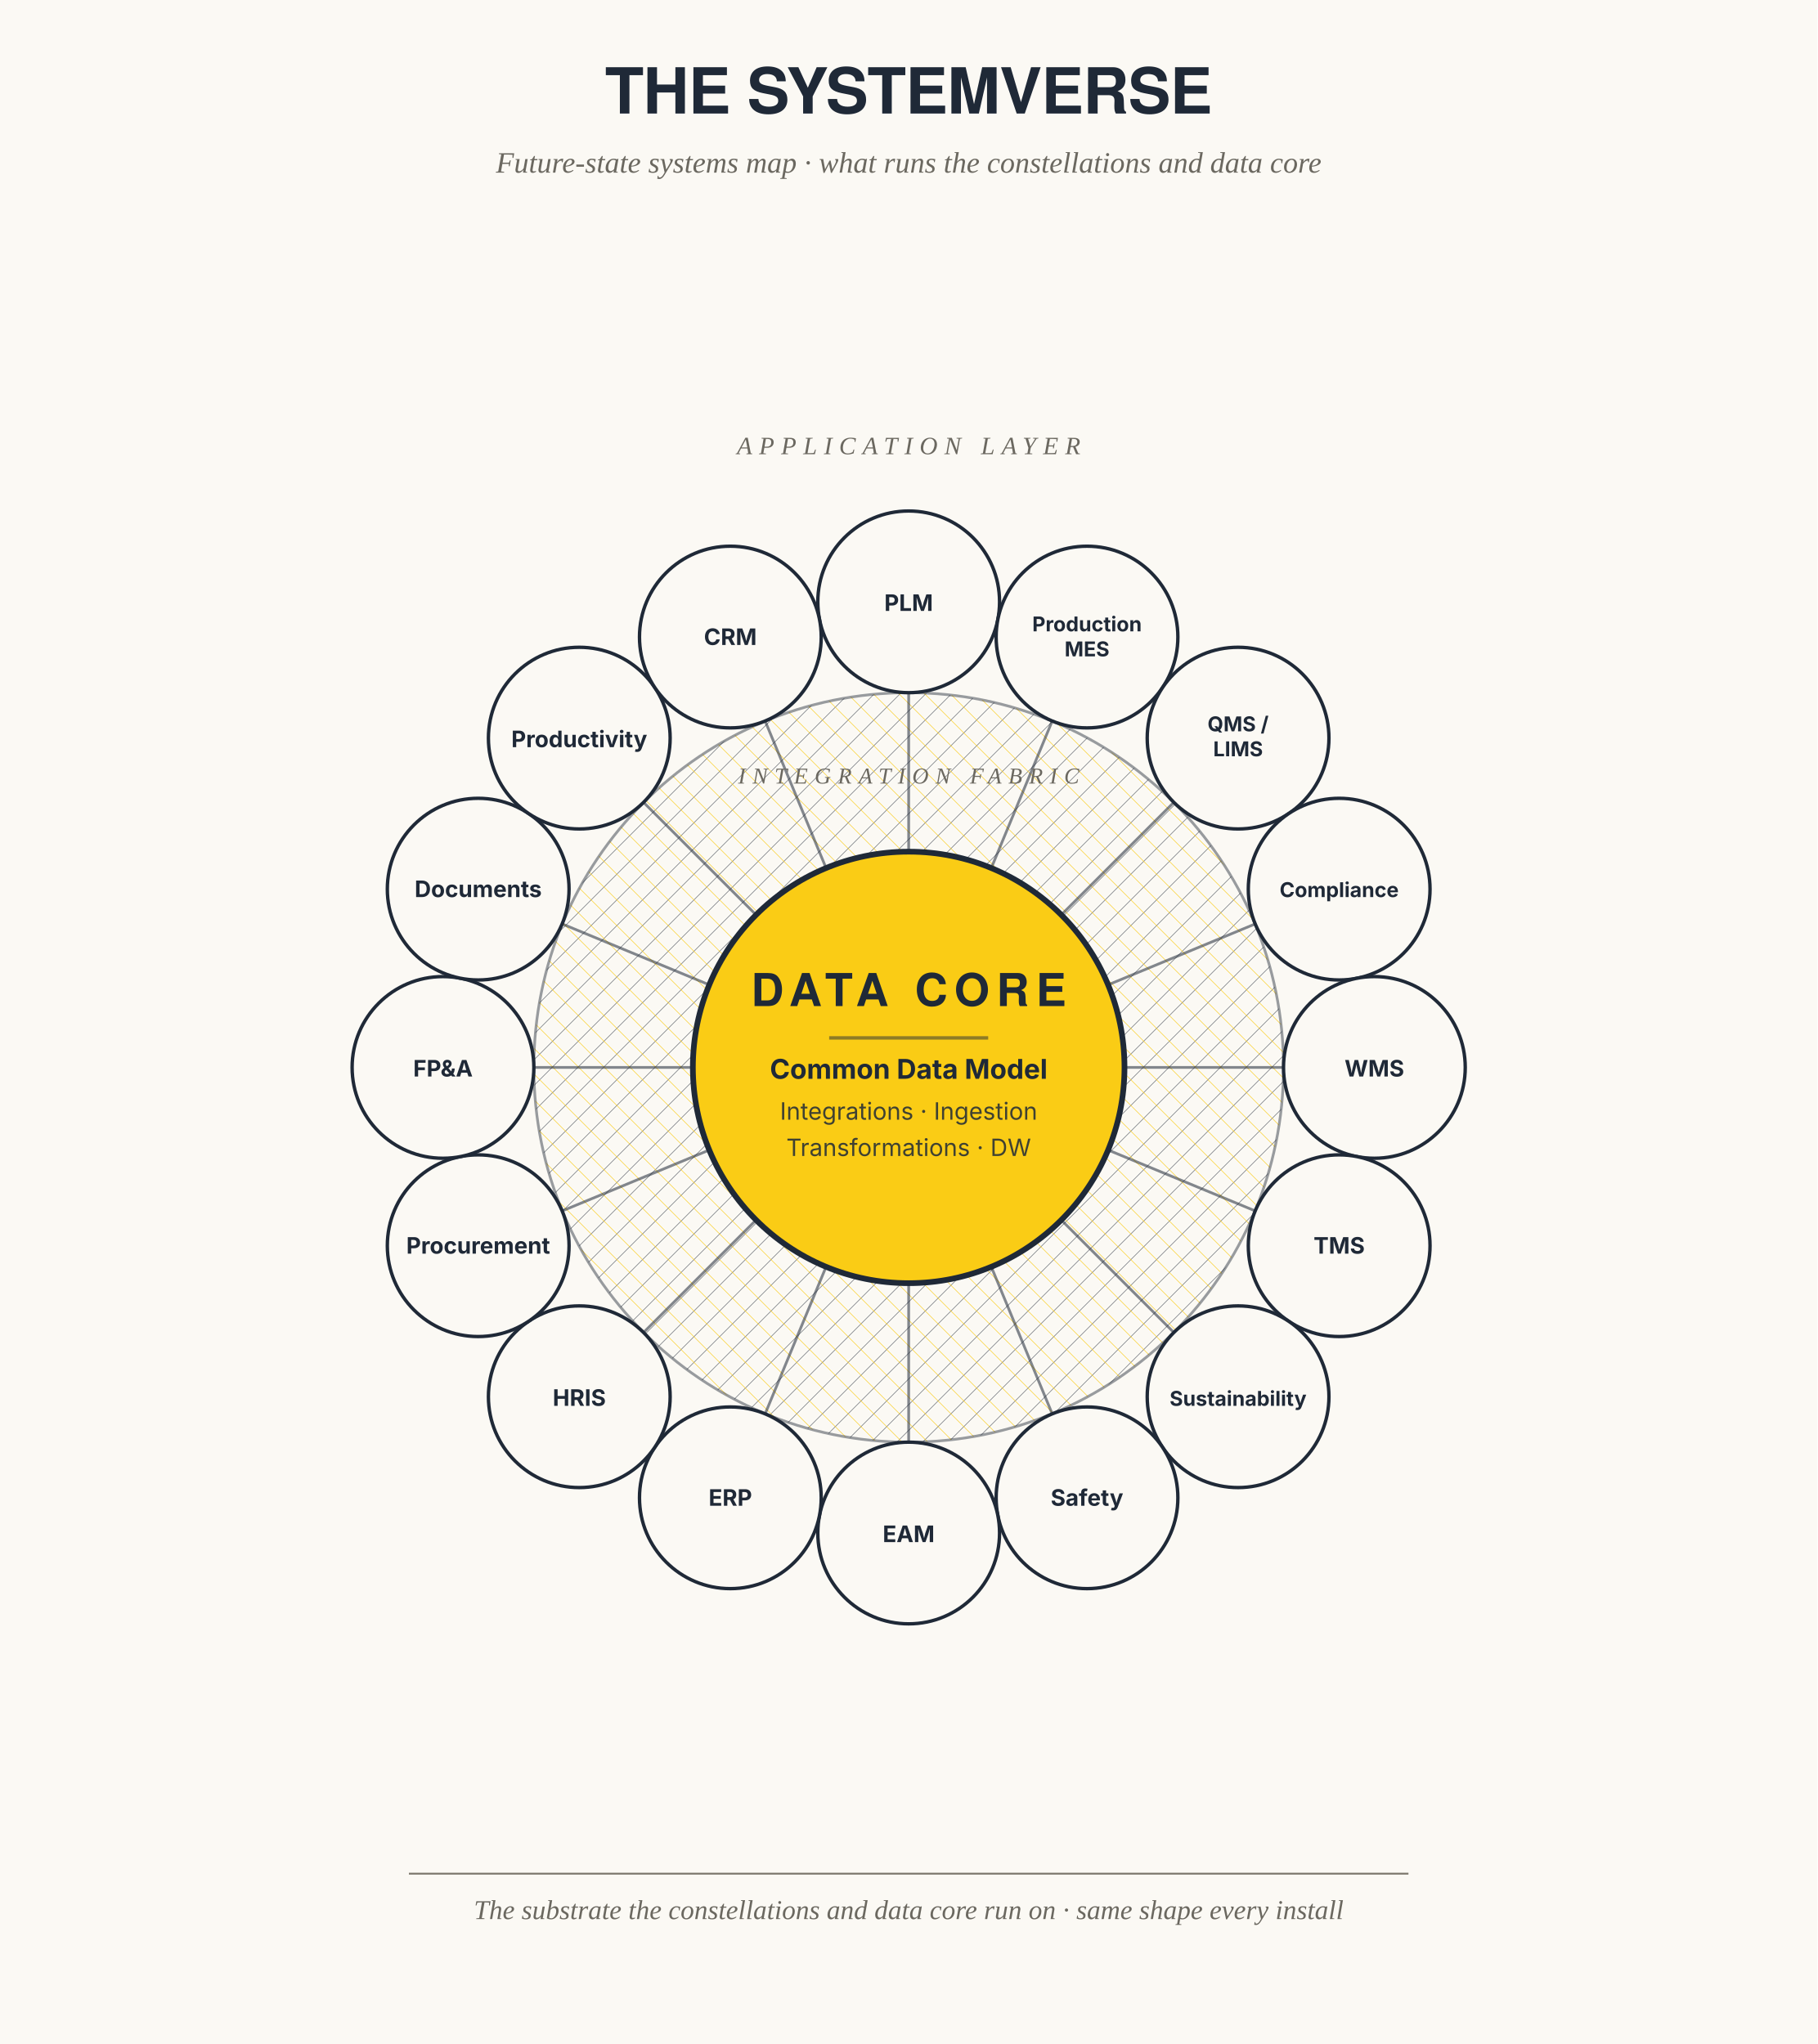
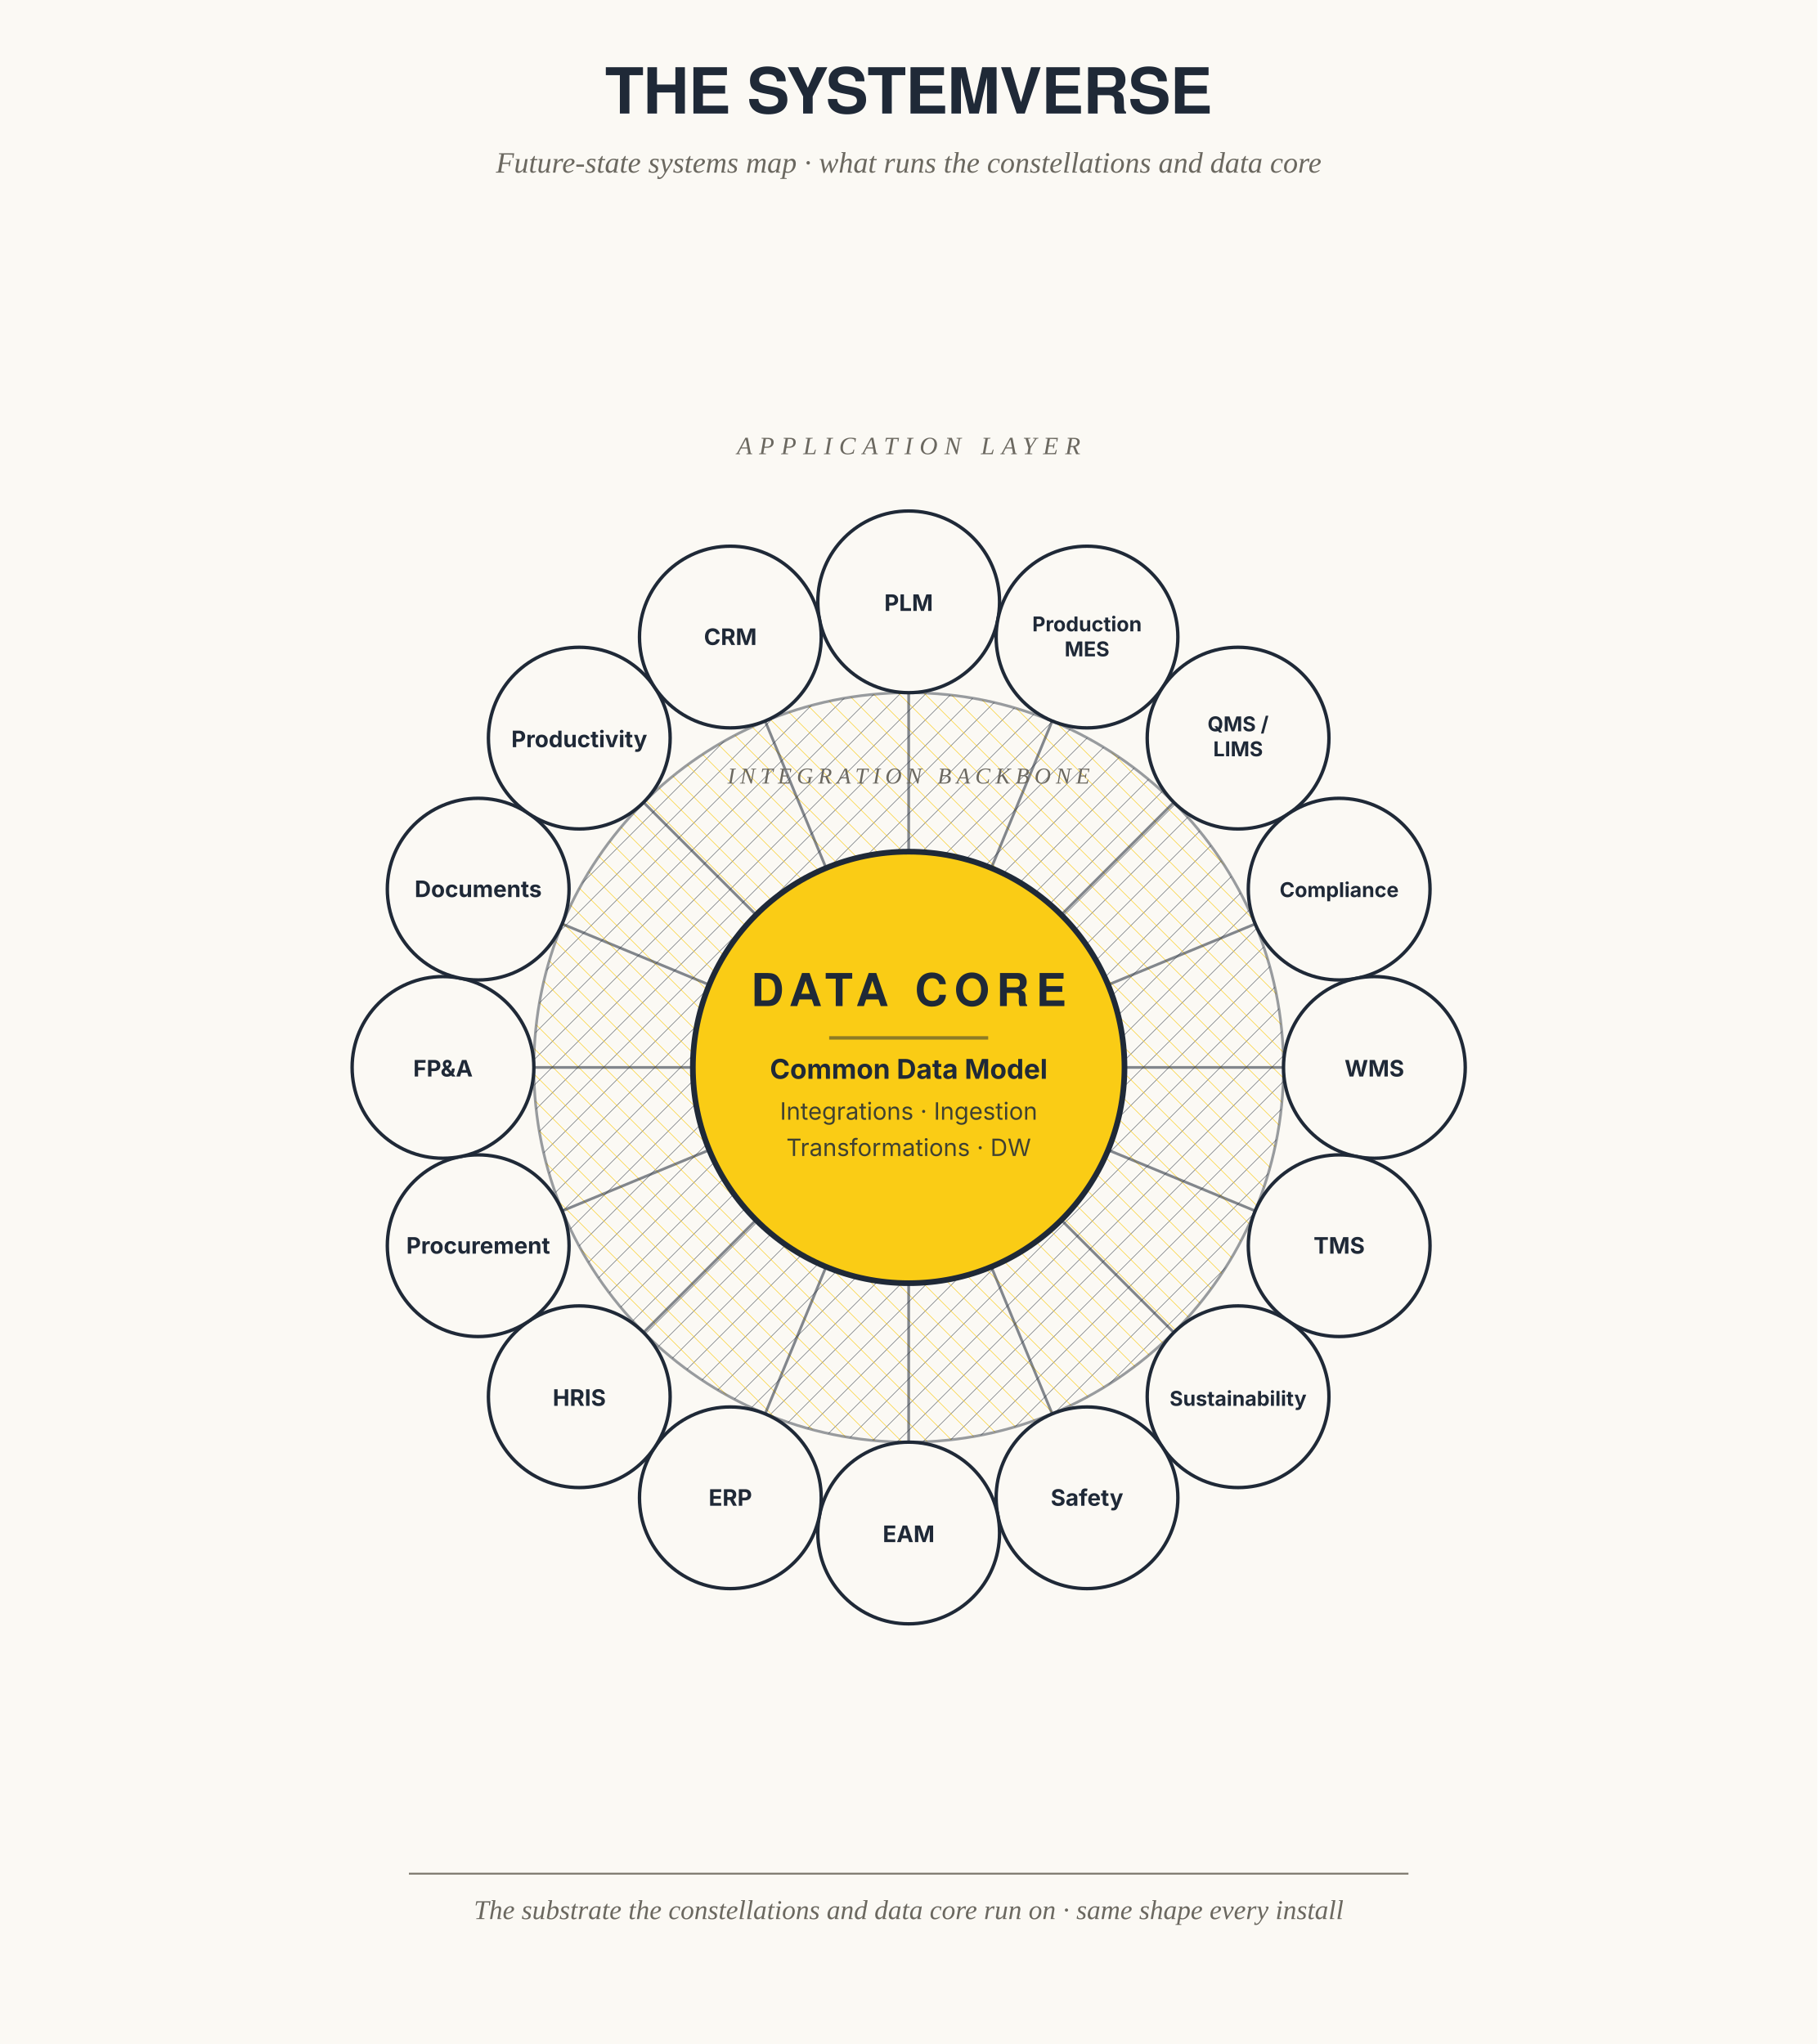
<svg xmlns="http://www.w3.org/2000/svg" viewBox="0 0 800 900" role="img" aria-labelledby="sv-title sv-desc">
  <defs>
    <pattern id="integration-fabric" patternUnits="userSpaceOnUse" width="8" height="8" patternTransform="rotate(45)">
      <rect width="8" height="8" fill="#FBF9F4" />
      <line x1="0" y1="0" x2="0" y2="8" stroke="#1F2937" stroke-width="0.7" stroke-opacity="0.45" />
      <line x1="0" y1="0" x2="8" y2="0" stroke="#FACC15" stroke-width="0.6" stroke-opacity="0.70" />
    </pattern>
  </defs>
  <rect width="800" height="900" fill="#FBF9F4" />
  <text x="400" y="50" text-anchor="middle" font-weight="900" font-size="28" fill="#1F2937" letter-spacing="-0.3" font-family="'Helvetica Neue', 'Arial Black', Impact, system-ui, sans-serif">THE SYSTEMVERSE</text>
  <text x="400" y="76" text-anchor="middle" font-style="italic" font-size="13" fill="#6B6860" font-family="Georgia, 'Times New Roman', serif">Future-state systems map · what runs the constellations and data core</text>
  <text x="400" y="200" text-anchor="middle" font-style="italic" font-size="11" fill="#6B6860" letter-spacing="3" font-family="Georgia, 'Times New Roman', serif">APPLICATION LAYER</text>
  <circle cx="400" cy="470" r="130" fill="none" stroke="url(#integration-fabric)" stroke-width="70" />
  <circle cx="400" cy="470" r="165" fill="none" stroke="#1F2937" stroke-width="1.2" stroke-opacity="0.45" />
  <circle cx="400" cy="470" r="95" fill="none" stroke="#1F2937" stroke-width="1.2" stroke-opacity="0.45" />
  <g stroke="#1F2937" stroke-width="1.2" stroke-opacity="0.55" fill="none">
    <line x1="400" y1="265" x2="400" y2="470" />
    <line x1="478.5" y1="280.5" x2="400" y2="470" />
    <line x1="545" y1="325" x2="400" y2="470" />
    <line x1="589.5" y1="391.5" x2="400" y2="470" />
    <line x1="605" y1="470" x2="400" y2="470" />
    <line x1="589.5" y1="548.5" x2="400" y2="470" />
    <line x1="545" y1="615" x2="400" y2="470" />
    <line x1="478.5" y1="659.5" x2="400" y2="470" />
    <line x1="400" y1="675" x2="400" y2="470" />
    <line x1="321.5" y1="659.5" x2="400" y2="470" />
    <line x1="255" y1="615" x2="400" y2="470" />
    <line x1="210.5" y1="548.5" x2="400" y2="470" />
    <line x1="195" y1="470" x2="400" y2="470" />
    <line x1="210.5" y1="391.5" x2="400" y2="470" />
    <line x1="255" y1="325" x2="400" y2="470" />
    <line x1="321.5" y1="280.5" x2="400" y2="470" />
  </g>
-   <text x="400" y="345" text-anchor="middle" font-style="italic" font-size="10" fill="#6B6860" letter-spacing="3" font-family="Georgia, 'Times New Roman', serif">INTEGRATION FABRIC</text>
+   <text x="400" y="345" text-anchor="middle" font-style="italic" font-size="10" fill="#6B6860" letter-spacing="2.2" font-family="Georgia, 'Times New Roman', serif">INTEGRATION BACKBONE</text>
  <circle cx="400" cy="470" r="95" fill="#FACC15" stroke="#1F2937" stroke-width="2.5" />
  <text x="400" y="443" text-anchor="middle" font-weight="900" font-size="20" fill="#1F2937" letter-spacing="3" font-family="'Helvetica Neue', 'Arial Black', Impact, system-ui, sans-serif">DATA CORE</text>
  <line x1="365" y1="457" x2="435" y2="457" stroke="#1F2937" stroke-width="1.5" opacity="0.5" />
  <text x="400" y="475" text-anchor="middle" font-size="12" font-weight="700" fill="#1F2937" font-family="system-ui, -apple-system, sans-serif">Common Data Model</text>
  <text x="400" y="493" text-anchor="middle" font-size="10.5" fill="#1F2937" opacity="0.85" font-family="system-ui, -apple-system, sans-serif">Integrations · Ingestion</text>
  <text x="400" y="509" text-anchor="middle" font-size="10.5" fill="#1F2937" opacity="0.85" font-family="system-ui, -apple-system, sans-serif">Transformations · DW</text>
  <g>
    <g>
      <circle cx="400" cy="265" r="40" fill="#FBF9F4" stroke="#1F2937" stroke-width="1.5" />
      <text x="400" y="269" text-anchor="middle" font-size="10" font-weight="bold" fill="#1F2937" font-family="system-ui, -apple-system, sans-serif">PLM</text>
    </g>
    <g>
      <circle cx="478.5" cy="280.5" r="40" fill="#FBF9F4" stroke="#1F2937" stroke-width="1.5" />
      <text x="478.5" y="278" text-anchor="middle" font-size="9" font-weight="bold" fill="#1F2937" font-family="system-ui, -apple-system, sans-serif">Production</text>
      <text x="478.5" y="289" text-anchor="middle" font-size="9" font-weight="bold" fill="#1F2937" font-family="system-ui, -apple-system, sans-serif">MES</text>
    </g>
    <g>
      <circle cx="545" cy="325" r="40" fill="#FBF9F4" stroke="#1F2937" stroke-width="1.5" />
      <text x="545" y="322" text-anchor="middle" font-size="9" font-weight="bold" fill="#1F2937" font-family="system-ui, -apple-system, sans-serif">QMS /</text>
      <text x="545" y="333" text-anchor="middle" font-size="9" font-weight="bold" fill="#1F2937" font-family="system-ui, -apple-system, sans-serif">LIMS</text>
    </g>
    <g>
      <circle cx="589.5" cy="391.5" r="40" fill="#FBF9F4" stroke="#1F2937" stroke-width="1.5" />
      <text x="589.5" y="395" text-anchor="middle" font-size="9" font-weight="bold" fill="#1F2937" font-family="system-ui, -apple-system, sans-serif">Compliance</text>
    </g>
    <g>
      <circle cx="605" cy="470" r="40" fill="#FBF9F4" stroke="#1F2937" stroke-width="1.5" />
      <text x="605" y="474" text-anchor="middle" font-size="10" font-weight="bold" fill="#1F2937" font-family="system-ui, -apple-system, sans-serif">WMS</text>
    </g>
    <g>
      <circle cx="589.5" cy="548.5" r="40" fill="#FBF9F4" stroke="#1F2937" stroke-width="1.5" />
      <text x="589.5" y="552" text-anchor="middle" font-size="10" font-weight="bold" fill="#1F2937" font-family="system-ui, -apple-system, sans-serif">TMS</text>
    </g>
    <g>
      <circle cx="545" cy="615" r="40" fill="#FBF9F4" stroke="#1F2937" stroke-width="1.5" />
      <text x="545" y="619" text-anchor="middle" font-size="9" font-weight="bold" fill="#1F2937" font-family="system-ui, -apple-system, sans-serif">Sustainability</text>
    </g>
    <g>
      <circle cx="478.5" cy="659.5" r="40" fill="#FBF9F4" stroke="#1F2937" stroke-width="1.5" />
      <text x="478.5" y="663" text-anchor="middle" font-size="10" font-weight="bold" fill="#1F2937" font-family="system-ui, -apple-system, sans-serif">Safety</text>
    </g>
    <g>
      <circle cx="400" cy="675" r="40" fill="#FBF9F4" stroke="#1F2937" stroke-width="1.5" />
      <text x="400" y="679" text-anchor="middle" font-size="10" font-weight="bold" fill="#1F2937" font-family="system-ui, -apple-system, sans-serif">EAM</text>
    </g>
    <g>
      <circle cx="321.5" cy="659.5" r="40" fill="#FBF9F4" stroke="#1F2937" stroke-width="1.5" />
      <text x="321.5" y="663" text-anchor="middle" font-size="10" font-weight="bold" fill="#1F2937" font-family="system-ui, -apple-system, sans-serif">ERP</text>
    </g>
    <g>
      <circle cx="255" cy="615" r="40" fill="#FBF9F4" stroke="#1F2937" stroke-width="1.5" />
      <text x="255" y="619" text-anchor="middle" font-size="10" font-weight="bold" fill="#1F2937" font-family="system-ui, -apple-system, sans-serif">HRIS</text>
    </g>
    <g>
      <circle cx="210.5" cy="548.5" r="40" fill="#FBF9F4" stroke="#1F2937" stroke-width="1.5" />
      <text x="210.5" y="552" text-anchor="middle" font-size="10" font-weight="bold" fill="#1F2937" font-family="system-ui, -apple-system, sans-serif">Procurement</text>
    </g>
    <g>
      <circle cx="195" cy="470" r="40" fill="#FBF9F4" stroke="#1F2937" stroke-width="1.5" />
      <text x="195" y="474" text-anchor="middle" font-size="10" font-weight="bold" fill="#1F2937" font-family="system-ui, -apple-system, sans-serif">FP&amp;A</text>
    </g>
    <g>
      <circle cx="210.5" cy="391.5" r="40" fill="#FBF9F4" stroke="#1F2937" stroke-width="1.5" />
      <text x="210.5" y="395" text-anchor="middle" font-size="10" font-weight="bold" fill="#1F2937" font-family="system-ui, -apple-system, sans-serif">Documents</text>
    </g>
    <g>
      <circle cx="255" cy="325" r="40" fill="#FBF9F4" stroke="#1F2937" stroke-width="1.5" />
      <text x="255" y="329" text-anchor="middle" font-size="10" font-weight="bold" fill="#1F2937" font-family="system-ui, -apple-system, sans-serif">Productivity</text>
    </g>
    <g>
      <circle cx="321.5" cy="280.5" r="40" fill="#FBF9F4" stroke="#1F2937" stroke-width="1.5" />
      <text x="321.5" y="284" text-anchor="middle" font-size="10" font-weight="bold" fill="#1F2937" font-family="system-ui, -apple-system, sans-serif">CRM</text>
    </g>
  </g>
  <line x1="180" y1="825" x2="620" y2="825" stroke="#7A756A" stroke-width="0.8" />
  <text x="400" y="845" text-anchor="middle" font-style="italic" font-size="12" fill="#6B6860" font-family="Georgia, 'Times New Roman', serif">The substrate the constellations and data core run on · same shape every install</text>
</svg>
